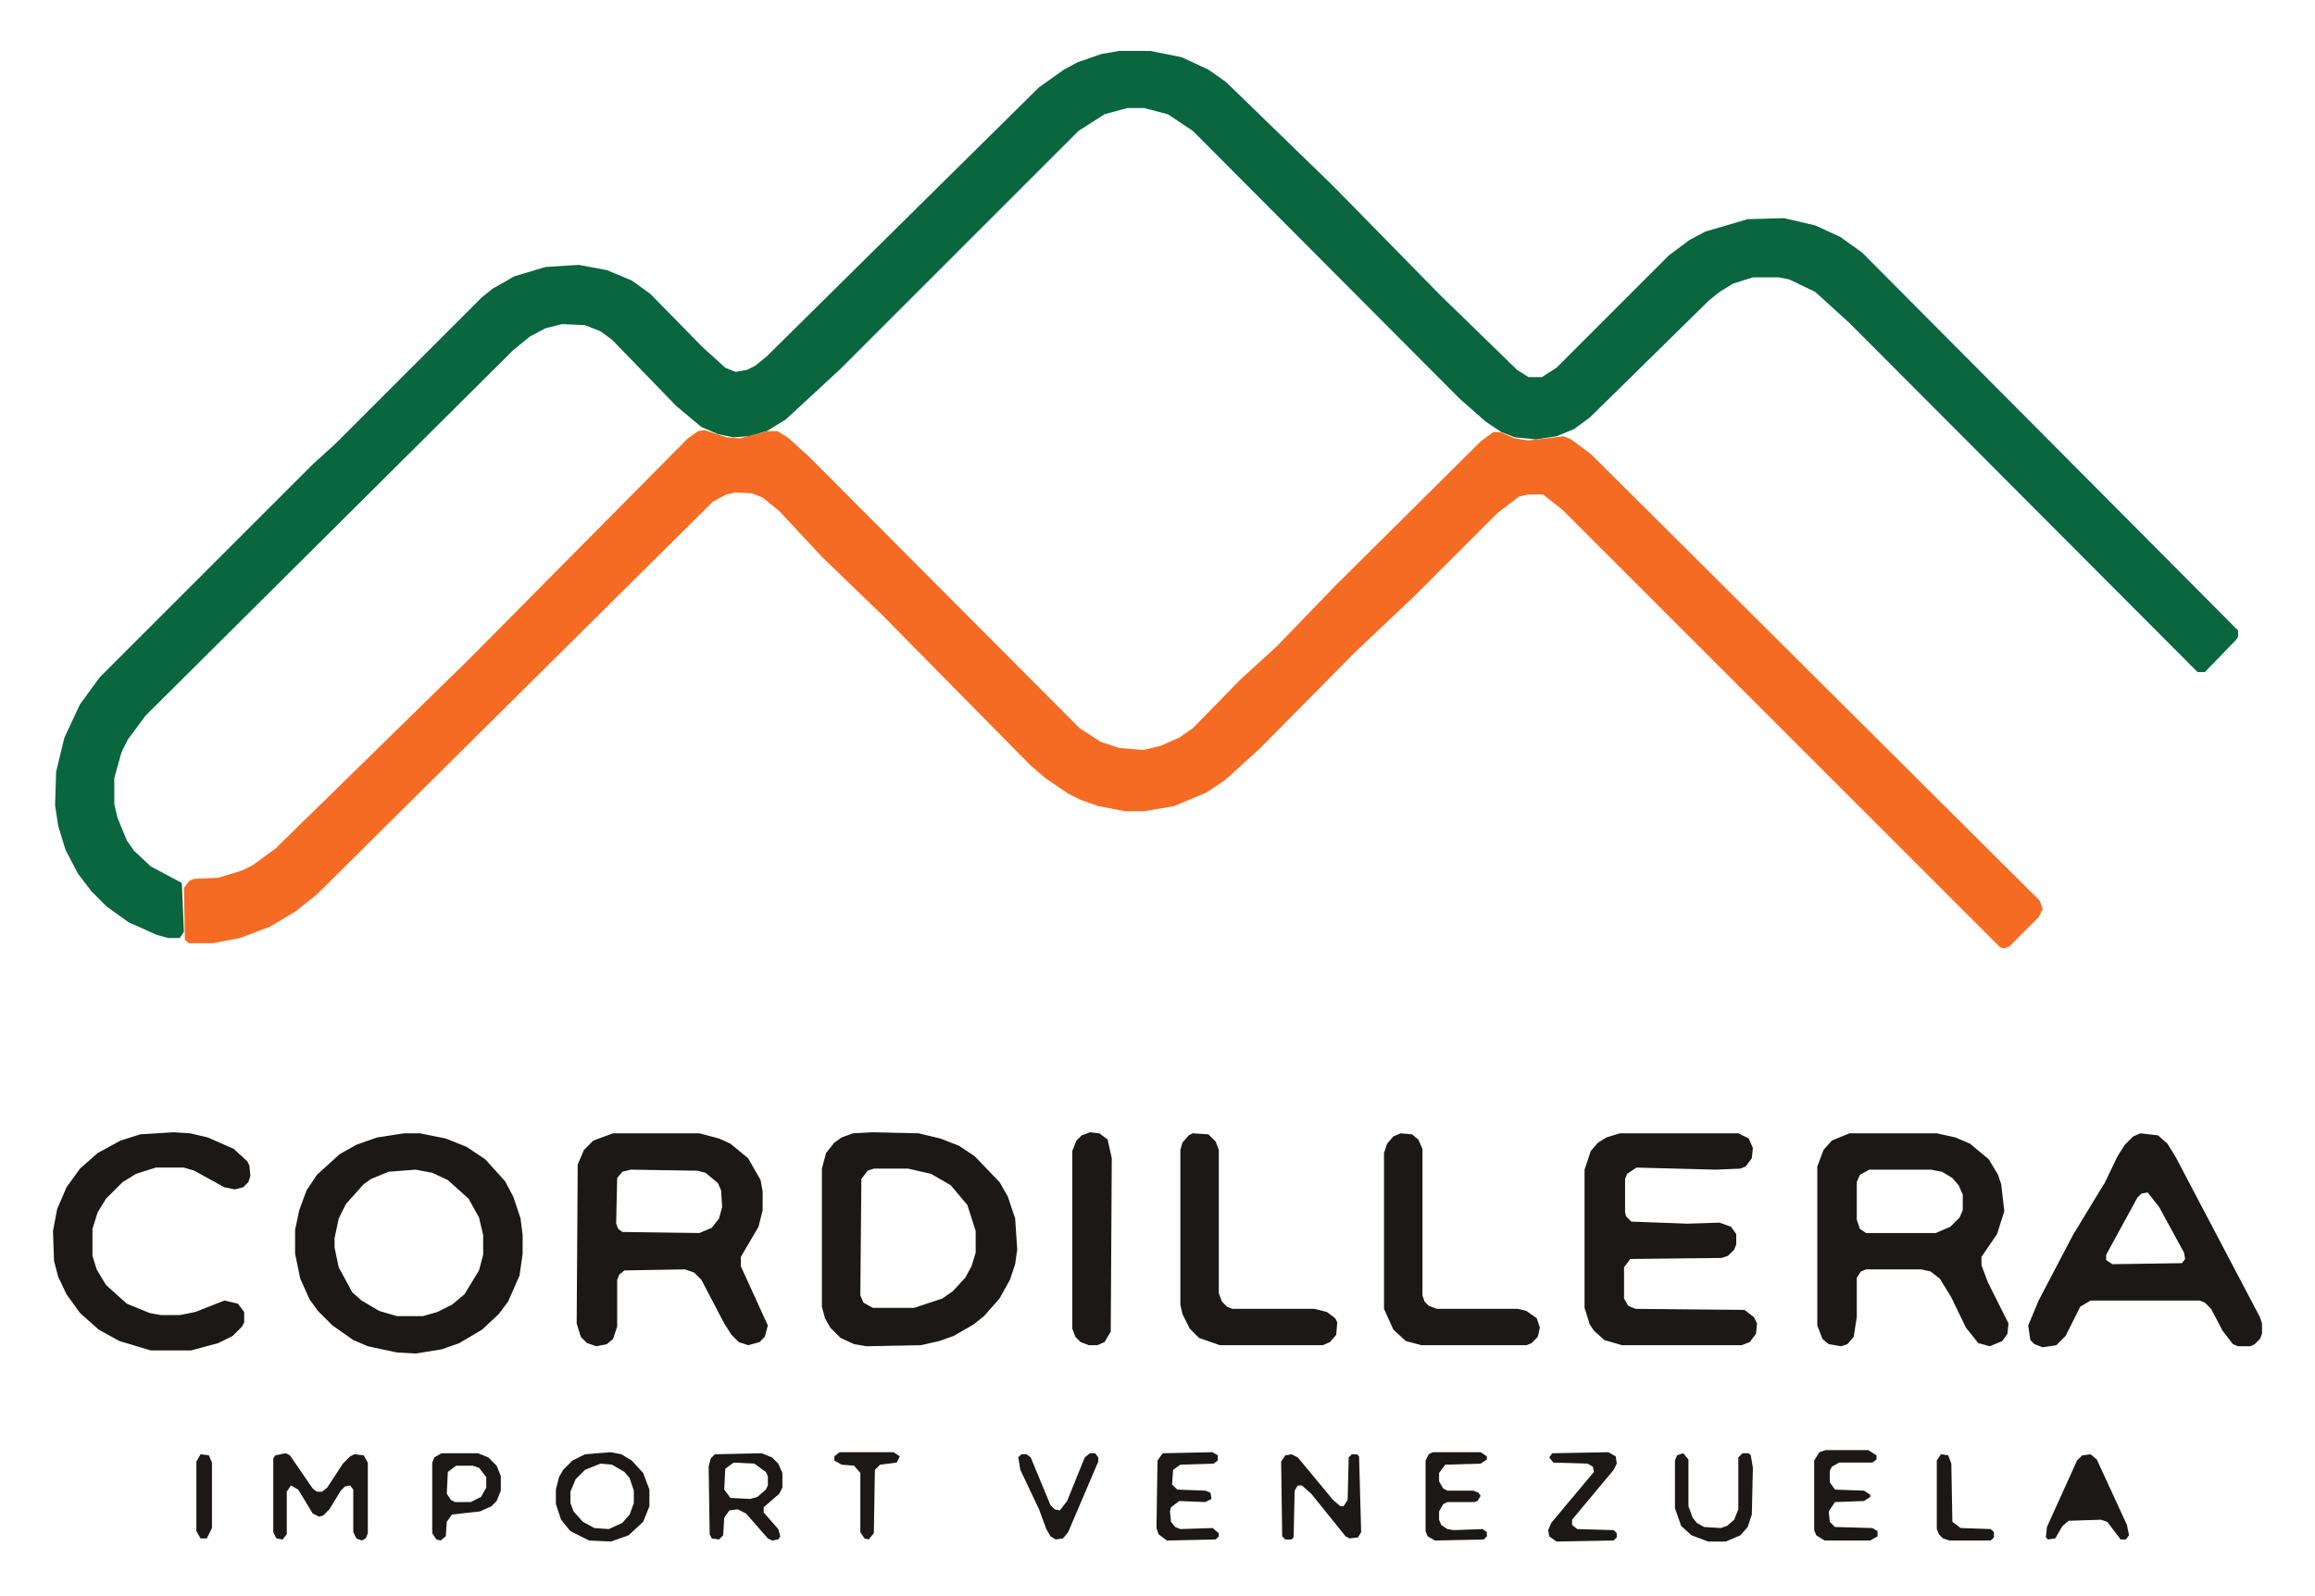
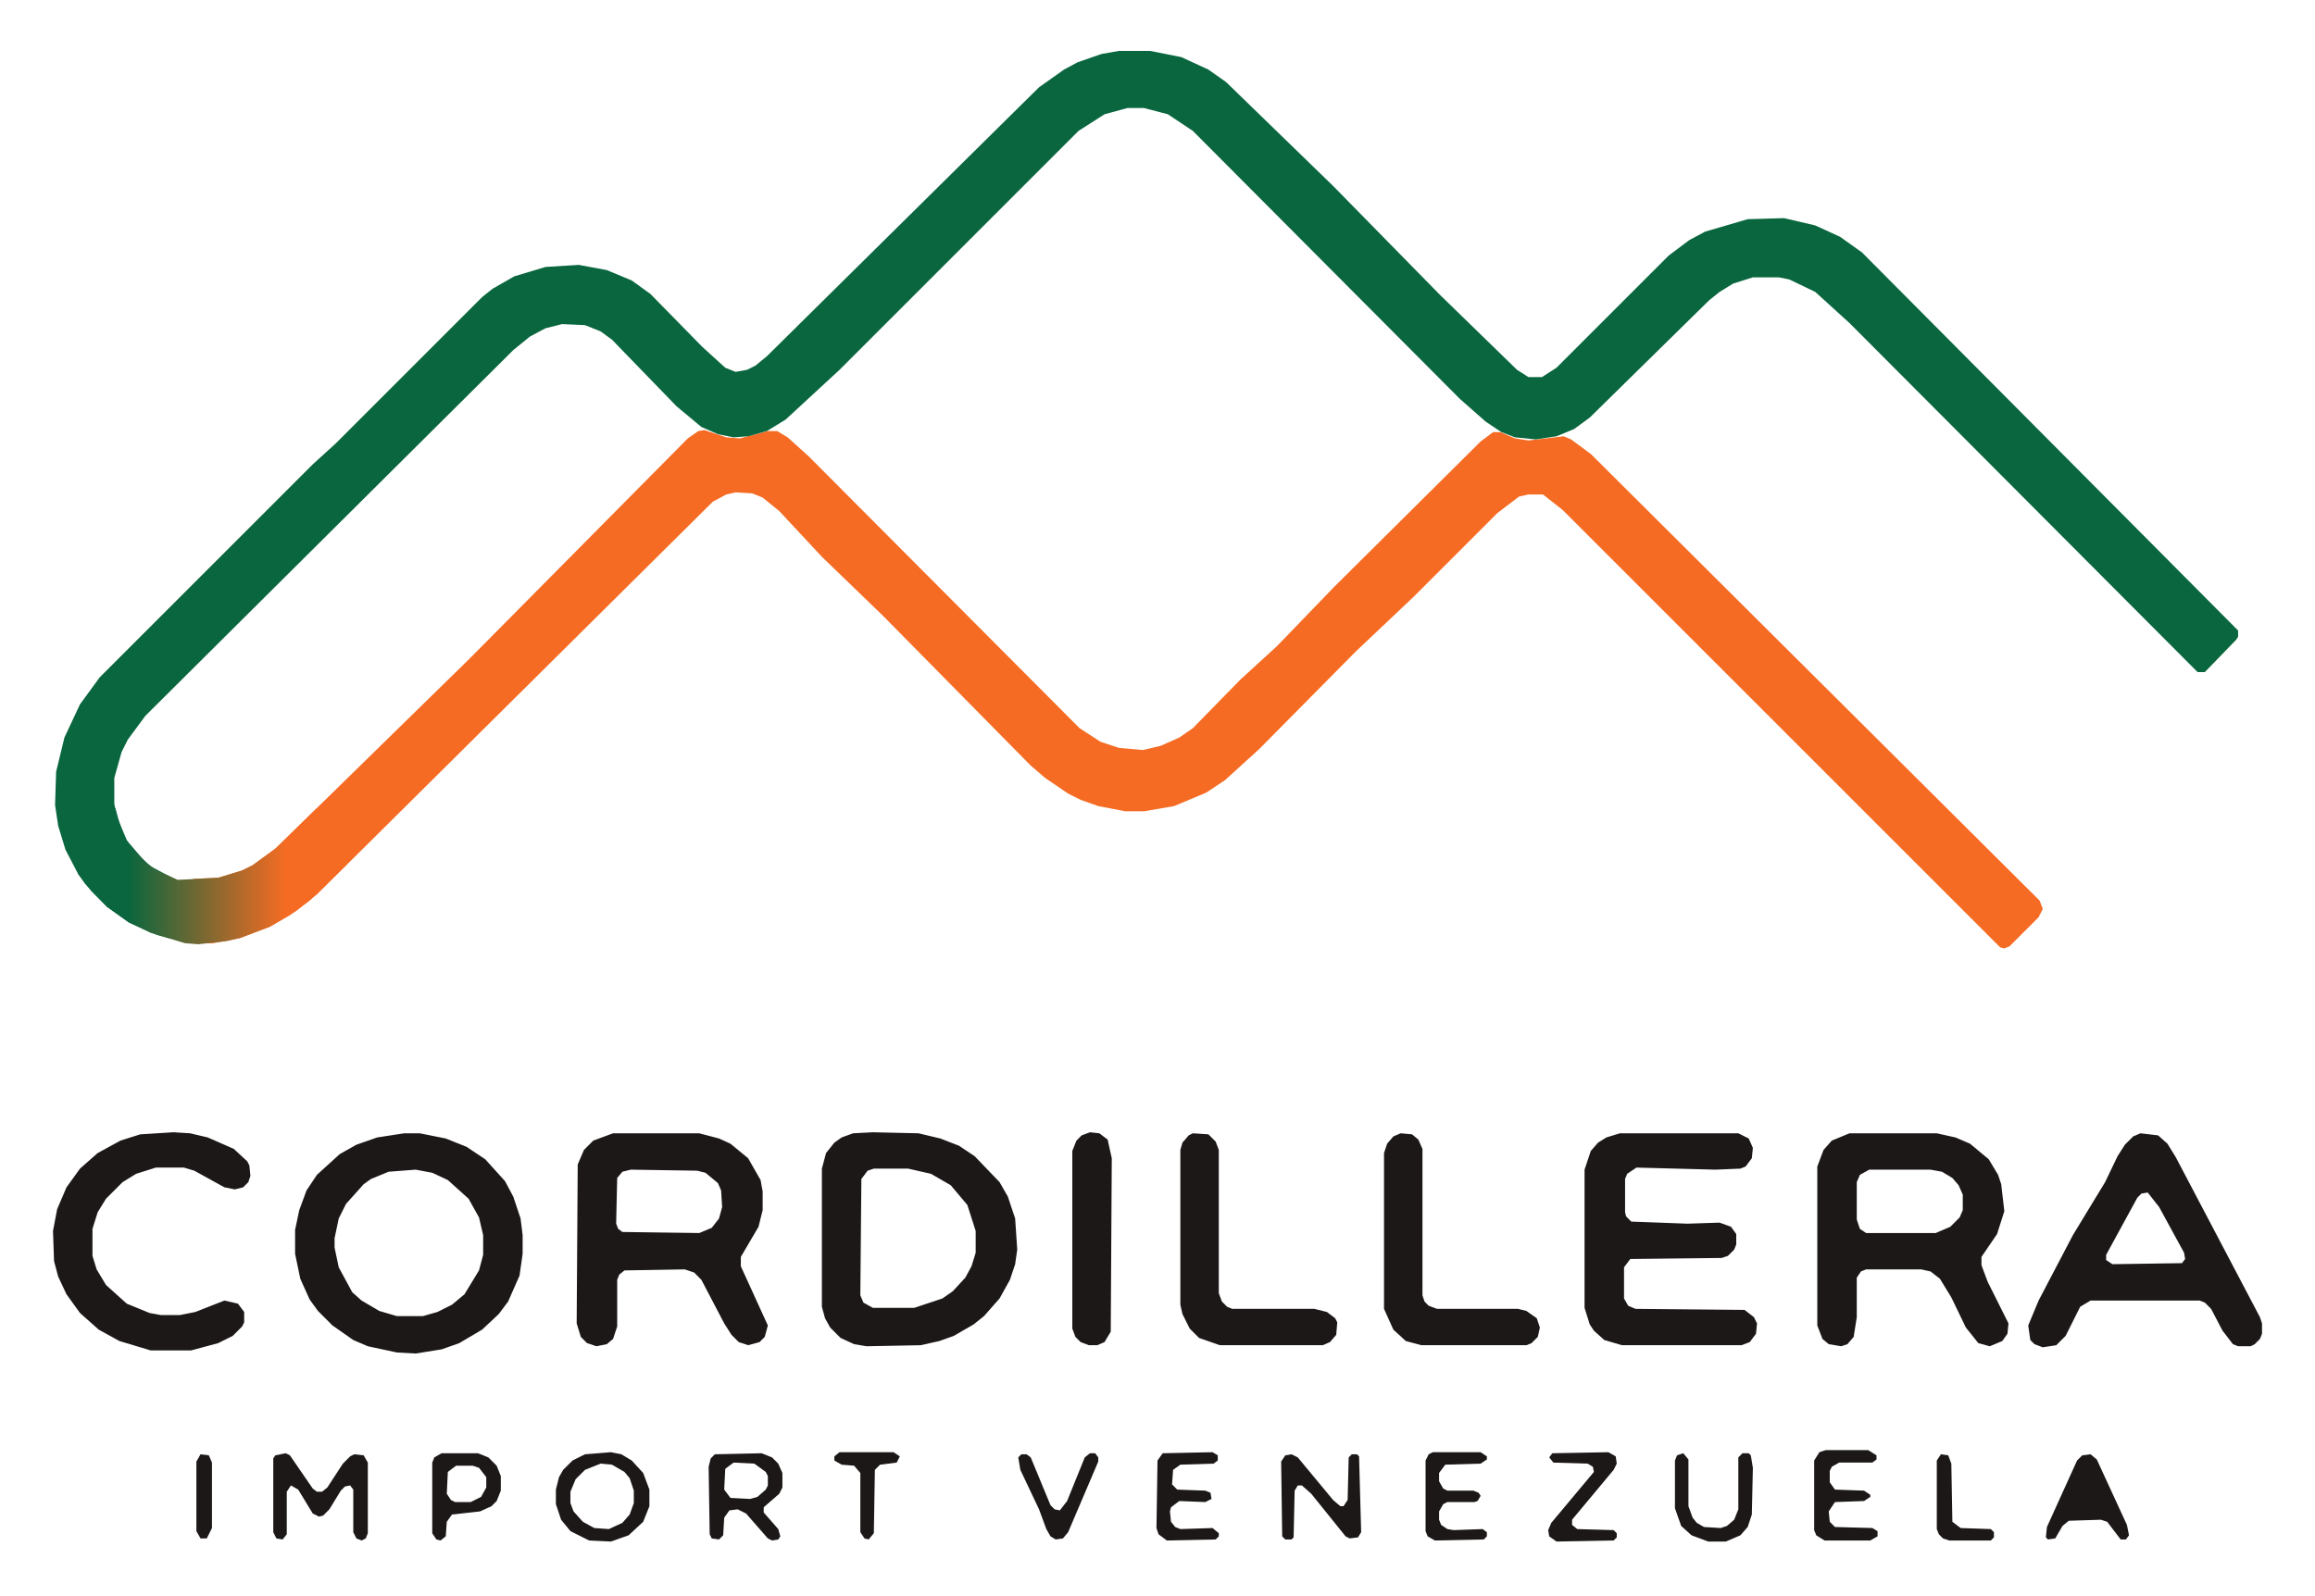
<svg xmlns="http://www.w3.org/2000/svg" viewBox="0 0 557 384" width="557" height="384">
+   <defs>
+     <linearGradient id="fade" gradientUnits="userSpaceOnUse" x1="30.75" y1="0" x2="68.75" y2="0">
+       <stop offset="0" stop-color="#09663e" />
+       <stop offset="1" stop-color="#f56b23" />
+     </linearGradient>
+   </defs>
  <path fill="#1d1818" fill-rule="evenodd" d="M501.00 350.25 L499.75 351.50 L492.50 367.50 L492.25 370.00 L492.75 370.50 L494.50 370.25 L496.25 367.25 L497.75 366.00 L505.50 365.75 L507.00 366.25 L510.25 370.50 L511.50 370.50 L512.25 369.50 L511.75 367.00 L504.50 351.25 L503.00 350.00ZM467.00 350.00 L466.00 351.50 L466.00 368.00 L466.50 369.25 L467.50 370.25 L469.00 370.75 L479.00 370.75 L479.75 370.00 L479.75 368.75 L479.00 368.00 L471.75 367.75 L469.75 366.25 L469.50 352.25 L468.75 350.25ZM309.25 350.25 L308.25 351.75 L308.50 369.75 L309.25 370.50 L310.75 370.50 L311.25 370.00 L311.50 358.75 L312.25 357.50 L313.25 357.50 L315.50 359.50 L323.75 369.75 L324.75 370.25 L326.75 370.00 L327.50 368.75 L327.00 350.50 L326.50 350.00 L325.25 350.00 L324.50 350.75 L324.25 361.00 L323.25 362.50 L322.50 362.50 L320.75 361.00 L312.25 350.75 L310.75 350.00ZM48.25 350.00 L47.25 351.75 L47.25 368.50 L48.25 370.25 L49.75 370.25 L51.00 367.75 L51.00 352.00 L50.25 350.25ZM403.50 350.25 L403.00 351.50 L403.00 363.00 L404.50 367.25 L407.00 369.50 L411.00 371.00 L415.25 371.00 L418.75 369.50 L420.50 367.50 L421.50 364.50 L421.75 353.25 L421.25 350.25 L420.75 349.75 L419.25 349.75 L418.25 350.75 L418.25 363.25 L417.25 365.75 L415.50 367.25 L414.00 367.75 L410.00 367.50 L408.25 366.50 L407.25 365.25 L406.25 362.50 L406.25 351.25 L405.00 349.75ZM263.50 349.75 L262.25 349.75 L261.00 350.75 L256.75 361.25 L255.00 363.50 L253.75 363.25 L252.75 362.25 L248.00 350.75 L247.00 350.00 L245.75 350.00 L245.00 350.75 L245.50 353.75 L250.00 363.25 L251.75 368.00 L252.75 369.75 L254.00 370.50 L255.75 370.25 L257.00 368.75 L264.25 351.75 L264.25 350.75ZM172.00 350.00 L171.00 351.00 L170.50 353.00 L170.75 369.25 L171.25 370.25 L173.00 370.50 L174.00 369.50 L174.25 365.25 L175.50 363.50 L177.50 363.25 L179.50 364.25 L184.75 370.25 L185.75 370.75 L187.25 370.50 L187.75 369.75 L187.25 368.00 L183.75 364.00 L183.75 362.75 L187.50 359.50 L188.25 358.00 L188.25 354.50 L187.25 352.25 L185.75 350.75 L183.25 349.75ZM174.50 353.50 L176.50 352.00 L181.50 352.25 L184.25 354.25 L184.75 355.25 L184.75 357.50 L184.25 358.50 L182.25 360.25 L180.50 360.75 L175.75 360.50 L174.25 358.50ZM117.50 350.75 L115.00 349.75 L106.25 349.75 L104.50 350.75 L104.00 352.00 L104.00 369.00 L105.00 370.50 L106.00 370.75 L107.25 369.75 L107.50 366.25 L108.75 364.50 L115.50 363.75 L118.25 362.50 L119.50 361.25 L120.50 358.75 L120.50 355.25 L119.50 352.75ZM107.75 354.25 L109.75 352.75 L113.75 352.75 L115.25 353.25 L117.00 355.50 L117.00 358.00 L115.75 360.25 L113.25 361.50 L109.50 361.50 L108.50 361.00 L107.50 359.50ZM66.25 350.25 L65.75 351.00 L65.75 368.75 L66.50 370.25 L68.00 370.50 L69.00 369.25 L69.00 359.00 L70.00 357.50 L71.75 358.50 L75.25 364.25 L76.75 365.00 L77.75 364.75 L79.25 363.25 L82.00 358.75 L83.00 357.75 L84.25 357.50 L85.00 358.50 L85.00 368.75 L85.75 370.25 L87.00 370.75 L88.00 370.25 L88.50 369.00 L88.50 352.00 L87.50 350.25 L85.25 350.00 L84.25 350.50 L82.50 352.25 L78.75 358.00 L77.50 359.00 L76.25 359.00 L75.25 358.25 L69.75 350.25 L68.75 349.75ZM373.50 349.75 L372.75 350.75 L373.75 352.00 L382.00 352.25 L383.25 353.00 L383.50 354.25 L373.25 366.50 L372.50 368.25 L372.75 369.75 L374.50 371.00 L388.25 370.75 L389.00 370.00 L389.00 369.00 L388.25 368.25 L379.50 368.00 L378.25 367.00 L378.25 365.75 L388.25 353.75 L389.00 352.25 L388.75 350.50 L387.00 349.50ZM343.75 350.00 L343.00 351.50 L343.00 368.50 L343.50 369.75 L345.25 370.75 L357.00 370.50 L357.75 369.75 L357.75 368.75 L356.75 368.00 L349.75 368.25 L348.25 368.00 L346.75 367.00 L346.25 365.75 L346.25 363.75 L347.25 362.00 L348.25 361.50 L354.75 361.50 L355.50 361.25 L356.25 360.00 L355.75 359.25 L354.50 358.75 L348.25 358.75 L347.25 358.25 L346.25 356.50 L346.25 354.50 L347.75 352.50 L356.25 352.25 L357.75 351.25 L357.75 350.50 L356.25 349.50 L344.75 349.50ZM279.75 349.75 L278.50 351.50 L278.25 367.75 L278.75 369.25 L280.75 370.75 L292.50 370.50 L293.25 369.75 L293.25 369.00 L291.75 367.75 L284.00 368.00 L282.75 367.50 L281.75 366.25 L281.50 363.75 L281.75 362.75 L283.75 361.25 L290.00 361.50 L291.50 360.75 L291.25 359.25 L290.00 358.75 L283.25 358.50 L282.00 357.25 L282.25 353.75 L284.00 352.50 L292.00 352.25 L293.00 351.50 L293.00 350.25 L291.75 349.50ZM202.00 349.50 L200.75 350.50 L200.75 351.50 L202.50 352.50 L205.50 352.75 L207.00 354.50 L207.00 368.75 L208.00 370.25 L209.00 370.50 L210.25 369.00 L210.50 353.75 L211.75 352.50 L215.75 352.00 L216.50 350.50 L215.00 349.50ZM140.75 350.00 L137.75 351.50 L135.50 353.75 L134.50 355.50 L133.75 358.50 L133.75 362.00 L135.00 365.75 L137.25 368.50 L141.75 370.75 L147.00 371.00 L151.25 369.50 L154.75 366.25 L156.25 362.50 L156.25 358.50 L154.75 354.50 L152.00 351.50 L149.50 350.00 L147.00 349.50ZM144.50 352.25 L147.25 352.50 L150.25 354.25 L151.50 355.75 L152.50 358.75 L152.50 361.75 L151.50 364.50 L149.75 366.50 L146.50 368.00 L143.00 367.75 L140.25 366.25 L138.00 363.75 L137.25 361.75 L137.25 359.00 L138.50 356.00 L140.75 353.75ZM437.75 349.50 L436.50 351.50 L436.50 368.25 L437.00 369.50 L439.00 370.75 L450.00 370.75 L451.75 369.75 L451.75 368.50 L450.50 367.75 L441.50 367.50 L440.25 366.25 L440.00 363.75 L441.50 361.50 L448.50 361.25 L450.00 360.25 L450.00 359.75 L448.50 358.75 L441.50 358.50 L440.25 356.75 L440.25 354.00 L440.75 353.00 L442.50 352.00 L450.50 352.00 L451.50 351.25 L451.50 350.25 L449.50 349.00 L439.25 349.00ZM513.25 273.50 L511.25 275.50 L509.50 278.25 L506.50 284.50 L498.75 297.25 L490.50 313.00 L488.00 319.00 L488.50 322.50 L489.50 323.50 L491.50 324.25 L494.75 323.75 L497.00 321.50 L500.50 314.50 L503.00 313.00 L529.25 313.00 L530.50 313.50 L532.00 315.00 L534.75 320.25 L537.25 323.50 L538.50 324.00 L541.50 324.00 L542.50 323.50 L543.75 322.25 L544.25 321.00 L544.25 318.50 L543.75 317.00 L523.50 278.50 L521.50 275.25 L519.25 273.25 L515.00 272.75ZM515.25 287.25 L516.75 287.00 L519.50 290.50 L525.50 301.50 L525.75 303.00 L525.00 304.00 L508.25 304.25 L506.75 303.25 L506.75 302.00 L514.25 288.25ZM440.75 274.50 L438.75 276.75 L437.25 280.75 L437.25 319.00 L438.50 322.25 L440.00 323.50 L443.00 324.00 L444.50 323.50 L446.00 321.75 L446.75 317.00 L446.75 307.50 L447.75 306.00 L449.00 305.50 L462.25 305.50 L464.50 306.00 L466.75 307.75 L469.50 312.25 L473.00 319.50 L476.00 323.25 L478.75 324.00 L481.75 322.75 L483.00 321.00 L483.25 318.50 L478.25 308.50 L476.75 304.50 L476.75 302.50 L480.50 297.00 L482.25 291.50 L481.50 285.00 L480.75 282.75 L478.50 279.00 L474.00 275.25 L470.50 273.75 L466.00 272.75 L445.00 272.75ZM446.75 284.50 L447.50 282.75 L449.75 281.50 L464.50 281.50 L467.25 282.00 L469.75 283.50 L471.25 285.25 L472.25 287.50 L472.25 291.25 L471.50 293.00 L469.25 295.25 L465.75 296.75 L449.00 296.75 L447.50 295.75 L446.75 293.50ZM384.50 275.00 L382.75 277.00 L381.25 281.50 L381.25 314.75 L382.50 318.75 L383.50 320.25 L386.00 322.50 L390.25 323.75 L419.00 323.75 L421.00 323.00 L422.50 321.00 L422.75 318.50 L422.00 317.00 L419.75 315.25 L393.50 315.00 L391.75 314.25 L390.75 312.50 L390.75 305.00 L392.25 303.00 L414.25 302.75 L415.75 302.25 L417.25 300.75 L417.75 299.50 L417.75 297.00 L416.50 295.25 L413.75 294.25 L406.00 294.50 L392.50 294.00 L391.25 292.75 L391.00 291.75 L391.00 283.75 L391.50 282.50 L393.75 281.00 L412.75 281.50 L418.75 281.25 L420.00 280.75 L421.50 278.75 L421.75 276.25 L420.75 274.00 L418.25 272.75 L389.75 272.75 L386.50 273.75ZM335.25 273.50 L333.75 275.25 L333.00 277.50 L333.00 315.00 L335.25 320.00 L338.25 322.75 L342.00 323.75 L367.25 323.75 L368.50 323.25 L370.00 321.75 L370.50 319.50 L369.75 317.25 L367.25 315.50 L365.25 315.00 L345.75 315.00 L343.75 314.25 L342.75 313.25 L342.25 311.75 L342.25 276.50 L341.25 274.25 L339.75 273.00 L337.00 272.75ZM286.00 273.25 L284.50 275.00 L284.00 276.75 L284.00 314.00 L284.50 316.25 L286.25 319.75 L288.50 322.00 L293.50 323.75 L318.25 323.75 L320.00 323.00 L321.50 321.25 L321.75 318.25 L321.25 317.25 L319.25 315.75 L316.25 315.00 L296.50 315.00 L295.25 314.50 L294.00 313.25 L293.25 311.25 L293.25 276.75 L292.50 274.75 L290.75 273.00 L287.00 272.75ZM142.75 274.50 L140.50 276.75 L139.00 280.25 L138.75 318.50 L139.75 321.75 L141.25 323.25 L143.50 324.00 L146.00 323.50 L147.50 322.25 L148.50 319.25 L148.50 308.00 L149.00 306.75 L150.25 305.75 L164.75 305.50 L167.00 306.25 L168.75 308.00 L174.25 318.50 L176.00 321.25 L177.75 323.00 L180.00 323.75 L182.75 323.00 L184.00 321.75 L184.75 319.00 L178.25 304.75 L178.25 302.50 L182.50 295.25 L183.50 291.25 L183.50 286.75 L183.00 284.00 L180.00 278.75 L175.75 275.25 L173.00 274.00 L168.25 272.75 L147.50 272.75ZM148.50 283.50 L149.75 282.00 L151.75 281.50 L167.75 281.75 L169.75 282.25 L172.75 284.75 L173.50 286.50 L173.75 290.50 L173.00 293.25 L171.25 295.50 L168.25 296.75 L149.75 296.50 L148.75 295.75 L148.25 294.50ZM97.25 272.75 L90.75 273.75 L85.75 275.50 L81.75 277.75 L76.25 282.75 L73.75 286.50 L72.00 291.25 L71.00 296.00 L71.00 301.75 L72.25 307.75 L74.50 312.75 L76.50 315.50 L80.00 319.00 L85.00 322.50 L88.50 324.00 L95.50 325.50 L100.00 325.75 L106.25 324.75 L110.50 323.25 L116.00 320.00 L120.00 316.25 L122.25 313.25 L125.00 307.00 L125.75 301.75 L125.75 297.25 L125.25 293.25 L123.50 288.00 L121.50 284.25 L116.75 279.00 L112.25 276.00 L107.25 274.00 L101.00 272.75ZM93.50 282.00 L100.00 281.50 L104.00 282.25 L107.75 284.00 L112.75 288.50 L115.25 293.00 L116.25 297.25 L116.25 302.00 L115.25 305.75 L111.75 311.50 L108.75 314.00 L105.25 315.75 L101.75 316.75 L95.50 316.75 L91.25 315.50 L87.00 313.00 L84.75 311.00 L81.50 305.00 L80.50 300.25 L80.50 298.00 L81.50 293.25 L83.25 289.75 L87.50 285.00 L89.25 283.75ZM262.25 272.50 L260.25 273.25 L259.00 274.50 L258.00 277.00 L258.00 319.75 L258.75 321.75 L260.00 323.00 L262.00 323.75 L264.00 323.75 L265.75 323.00 L267.25 320.50 L267.50 278.75 L266.50 274.25 L264.50 272.75ZM202.50 273.75 L200.75 275.00 L198.75 277.50 L197.75 281.25 L197.75 314.50 L198.50 317.25 L199.75 319.50 L202.25 322.00 L205.50 323.50 L208.50 324.00 L221.50 323.75 L226.00 322.75 L229.50 321.50 L234.25 318.75 L236.75 316.75 L240.50 312.50 L243.00 308.00 L244.25 304.25 L244.75 300.75 L244.25 293.25 L242.50 288.00 L240.50 284.50 L234.50 278.25 L230.75 275.75 L226.25 274.00 L221.00 272.75 L210.00 272.50 L205.25 272.75ZM208.75 281.75 L210.25 281.25 L218.50 281.25 L224.00 282.50 L228.75 285.25 L232.75 290.00 L234.75 296.25 L234.75 301.50 L233.75 304.75 L232.25 307.50 L229.25 310.75 L226.75 312.50 L220.00 314.75 L210.00 314.75 L207.75 313.50 L207.00 311.75 L207.25 283.75ZM33.75 273.00 L29.00 274.50 L23.50 277.50 L19.25 281.25 L16.00 285.75 L13.75 291.00 L12.75 296.25 L13.00 303.50 L14.00 307.25 L16.00 311.50 L19.25 316.00 L23.75 320.00 L28.75 322.75 L36.25 325.00 L46.00 325.00 L52.50 323.25 L56.00 321.50 L58.25 319.25 L58.75 318.25 L58.75 315.75 L57.25 313.75 L54.00 313.00 L47.00 315.75 L43.25 316.50 L38.75 316.50 L36.00 316.00 L30.50 313.75 L25.50 309.25 L23.25 305.50 L22.25 302.25 L22.25 295.75 L23.50 291.75 L25.50 288.50 L29.50 284.50 L32.75 282.50 L37.50 281.00 L44.25 281.00 L46.75 281.75 L54.00 285.75 L56.50 286.25 L58.50 285.75 L59.75 284.50 L60.25 283.00 L60.00 280.50 L59.50 279.50 L56.25 276.50 L50.00 273.75 L45.75 272.75 L41.75 272.50Z" />
  <path fill="#f56b23" fill-rule="evenodd" d="M44.25 213.75 L44.50 226.25 L45.50 227.00 L51.25 227.00 L57.75 225.75 L65.00 223.00 L71.25 219.25 L76.25 215.25 L171.50 120.75 L174.75 119.00 L177.00 118.50 L181.00 118.75 L183.50 119.75 L187.50 123.00 L197.75 134.00 L212.50 148.25 L248.00 184.25 L251.50 187.25 L257.00 191.00 L260.00 192.50 L264.25 194.00 L270.75 195.25 L275.25 195.25 L282.50 194.00 L290.25 190.75 L294.75 187.75 L303.00 180.25 L326.25 156.75 L340.00 143.75 L360.25 123.50 L365.50 119.50 L367.75 119.00 L371.25 119.00 L376.00 122.75 L481.25 228.00 L482.25 228.25 L483.50 227.75 L490.50 220.75 L491.50 218.75 L490.75 216.75 L382.75 109.25 L378.00 105.75 L376.25 105.00 L367.75 106.00 L364.50 105.50 L361.00 104.00 L359.25 104.00 L356.25 106.25 L321.00 141.25 L307.25 155.50 L298.50 163.50 L287.00 175.25 L283.75 177.50 L279.25 179.50 L275.00 180.50 L269.25 180.00 L264.75 178.50 L259.75 175.25 L194.50 109.75 L189.50 105.25 L187.00 103.75 L184.75 103.75 L178.00 105.50 L174.75 105.25 L169.50 103.50 L168.00 103.75 L165.50 105.50 L113.00 158.50 L66.25 204.25 L60.75 208.25 L58.25 209.50 L52.50 211.25 L46.75 211.50 L45.50 212.00Z" />
  <path fill="#09663e" fill-rule="evenodd" d="M538.50 151.75 L448.00 60.75 L442.75 57.00 L436.75 54.25 L429.25 52.50 L420.50 52.75 L410.25 55.75 L406.50 57.75 L401.50 61.50 L374.50 88.50 L371.00 90.75 L367.75 90.75 L365.00 89.00 L346.50 71.00 L320.75 44.75 L295.00 19.75 L290.75 16.75 L284.25 13.75 L276.75 12.25 L269.25 12.25 L265.00 13.00 L259.25 15.00 L256.00 16.75 L250.00 21.00 L184.50 85.75 L181.75 88.00 L179.75 89.00 L177.00 89.50 L174.50 88.50 L169.00 83.50 L156.50 70.75 L152.00 67.50 L146.00 65.00 L139.25 63.75 L131.25 64.25 L123.75 66.50 L118.50 69.50 L116.00 71.50 L80.75 106.75 L75.25 111.75 L24.00 163.00 L19.25 169.50 L15.50 177.50 L13.50 185.75 L13.25 193.75 L14.00 198.75 L15.75 204.50 L18.75 210.25 L22.00 214.50 L25.75 218.25 L31.00 222.00 L37.75 225.00 L40.50 225.75 L43.25 225.75 L44.25 224.25 L43.75 212.50 L36.25 208.50 L32.25 204.75 L30.50 202.25 L28.25 196.75 L27.50 193.50 L27.50 187.25 L29.25 181.00 L30.75 178.00 L35.00 172.25 L123.50 84.25 L127.50 81.00 L131.25 79.00 L135.25 78.00 L140.75 78.25 L144.50 79.75 L147.25 81.75 L162.75 97.75 L168.75 102.75 L172.75 104.50 L176.50 105.25 L180.00 105.00 L184.50 103.75 L189.00 101.00 L202.00 89.00 L259.50 31.50 L265.75 27.50 L271.25 26.00 L275.25 26.00 L281.00 27.50 L287.00 31.50 L351.25 96.00 L357.50 101.50 L361.25 104.00 L364.50 105.25 L369.50 105.75 L374.50 105.00 L378.75 103.25 L382.50 100.50 L411.25 72.25 L413.75 70.25 L417.00 68.25 L421.75 66.75 L428.00 66.75 L430.50 67.25 L436.75 70.25 L445.00 77.75 L528.75 161.75 L530.50 161.75 L538.00 154.00 L538.50 153.25Z" />
+   <path fill="url(#fade)" d="M18.75 194.50 L18.75 210.25 L20.50 212.75 L25.75 218.25 L31.00 222.00 L36.25 224.50 L44.50 227.00 L47.75 227.25 L54.50 226.50 L57.75 225.75 L65.00 223.00 L69.75 220.25 L74.50 216.75 L83.50 208.00 L83.50 194.50 L76.25 194.50 L66.25 204.25 L60.75 208.25 L58.25 209.50 L52.50 211.25 L42.75 211.75 L37.75 209.50 L35.00 207.50 L30.50 202.25 L29.00 199.00 L27.75 194.50Z" />
</svg>
